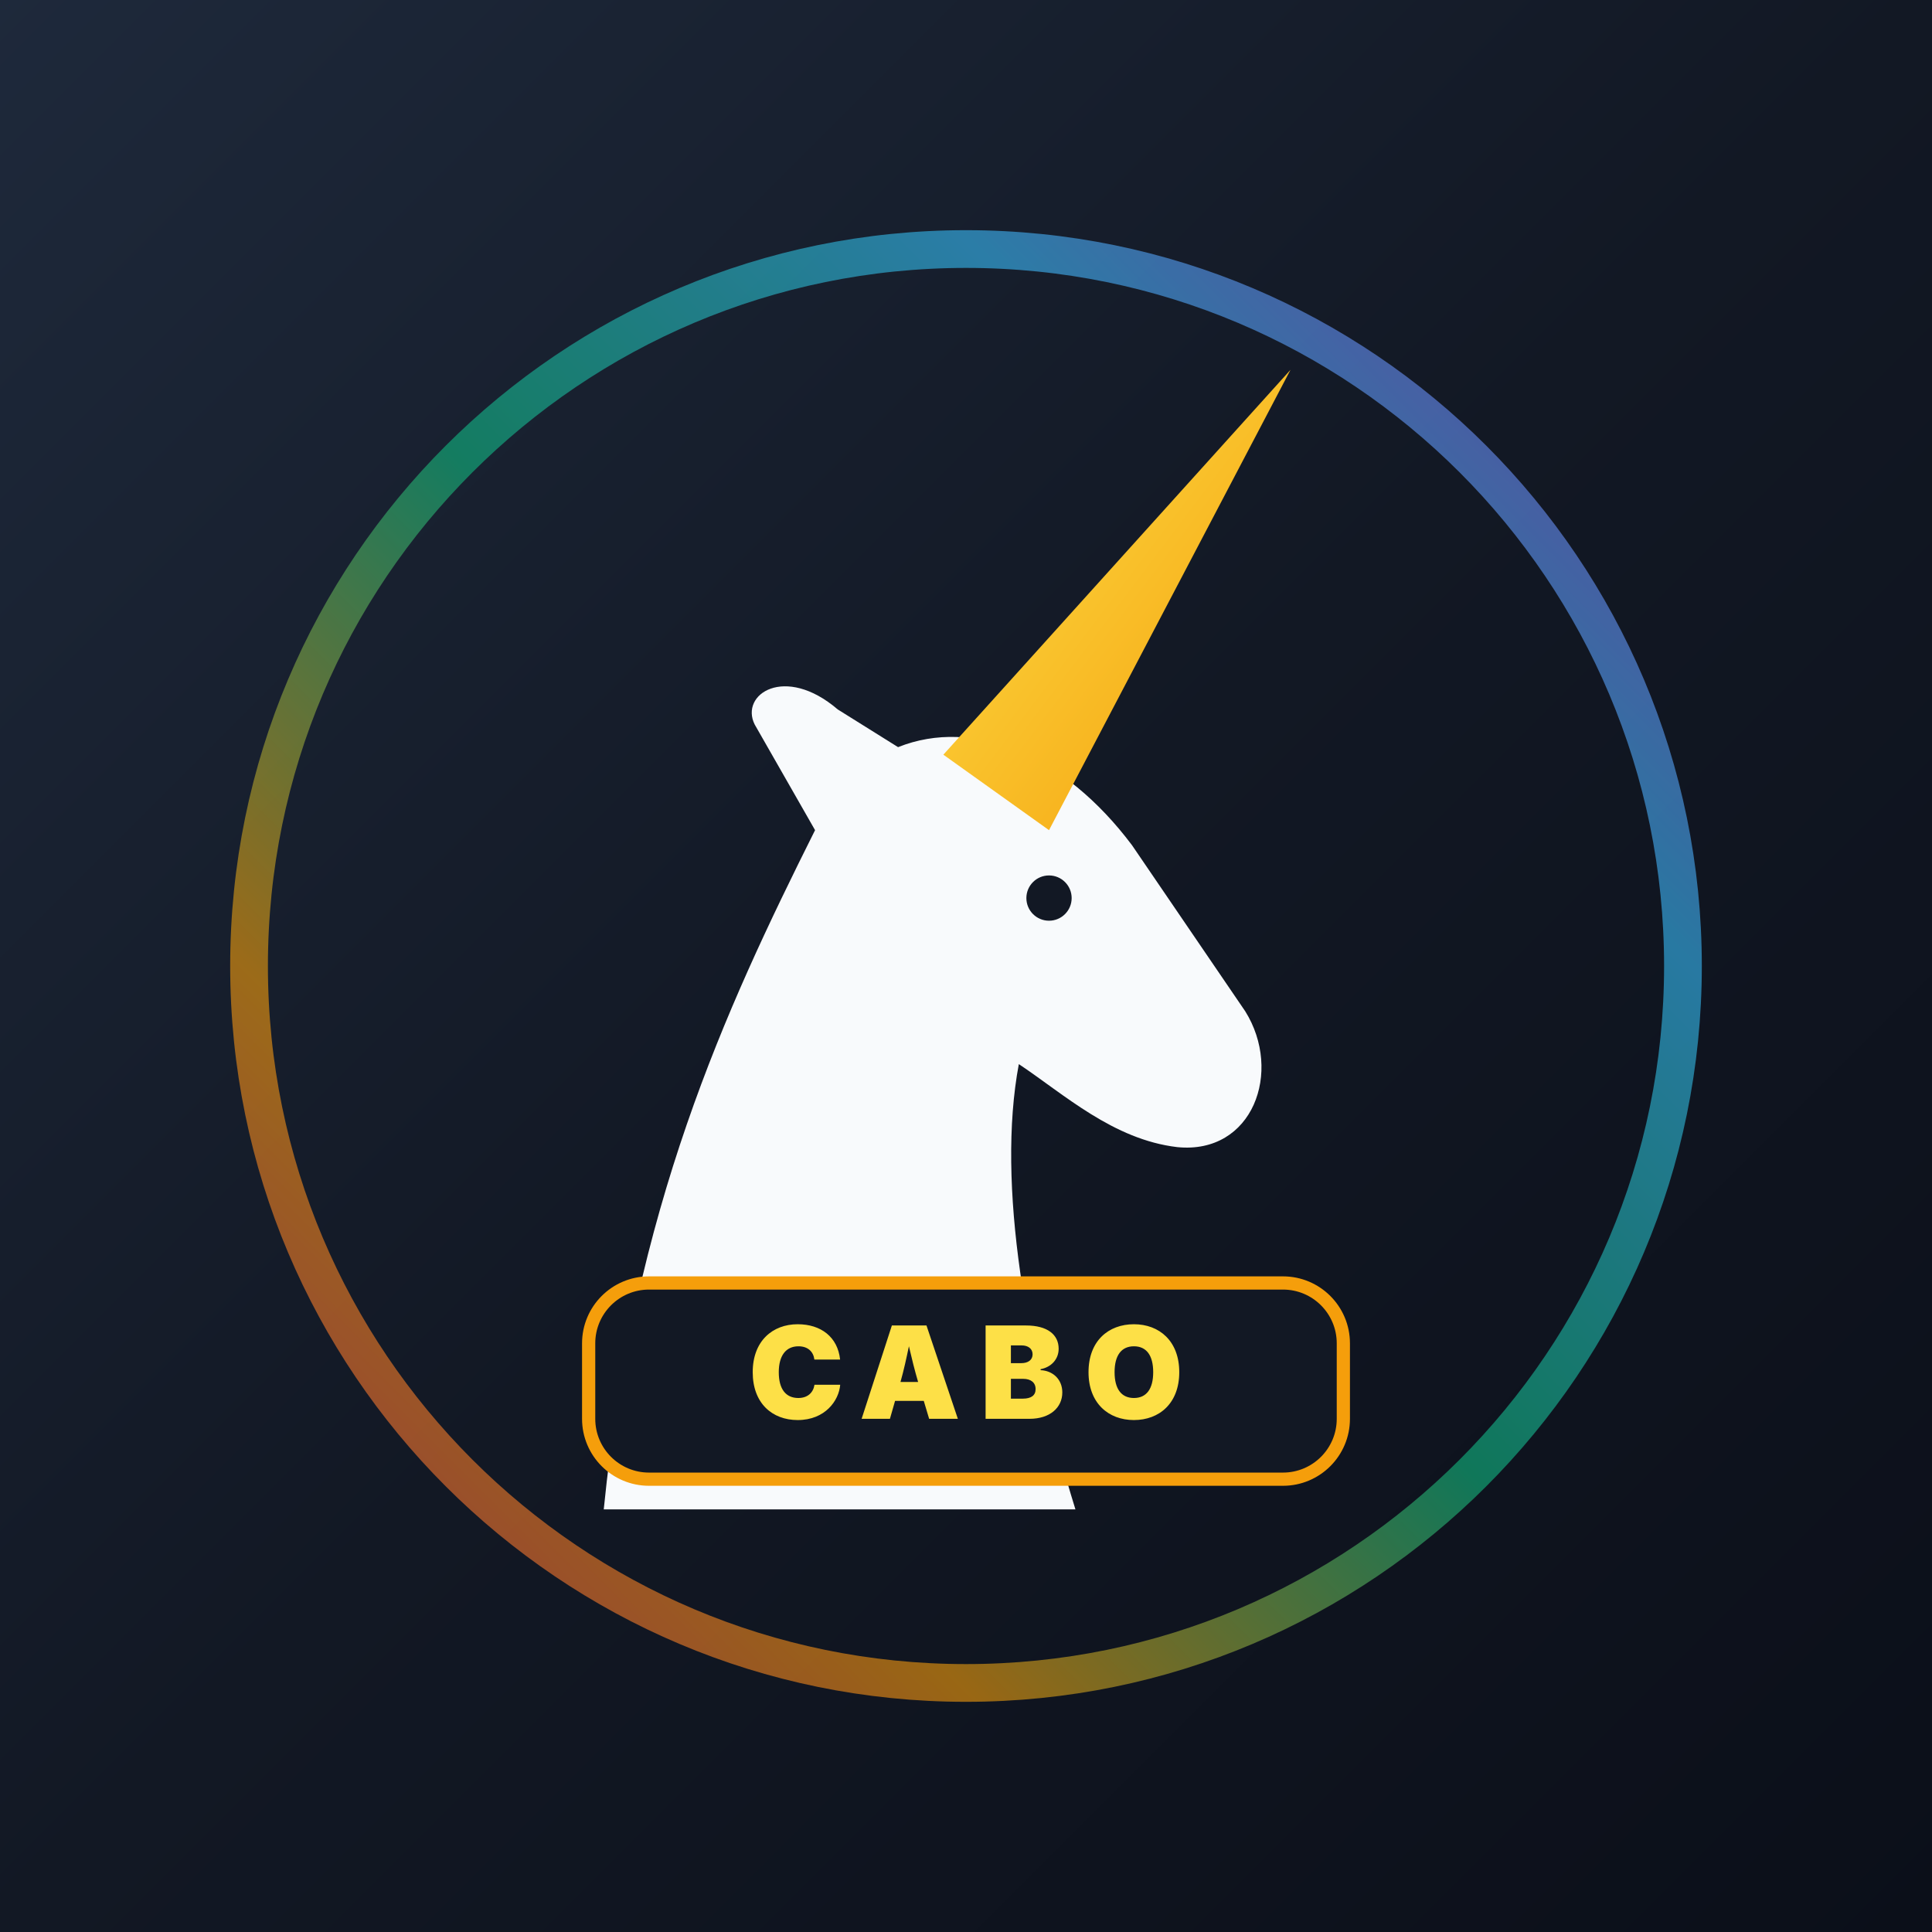
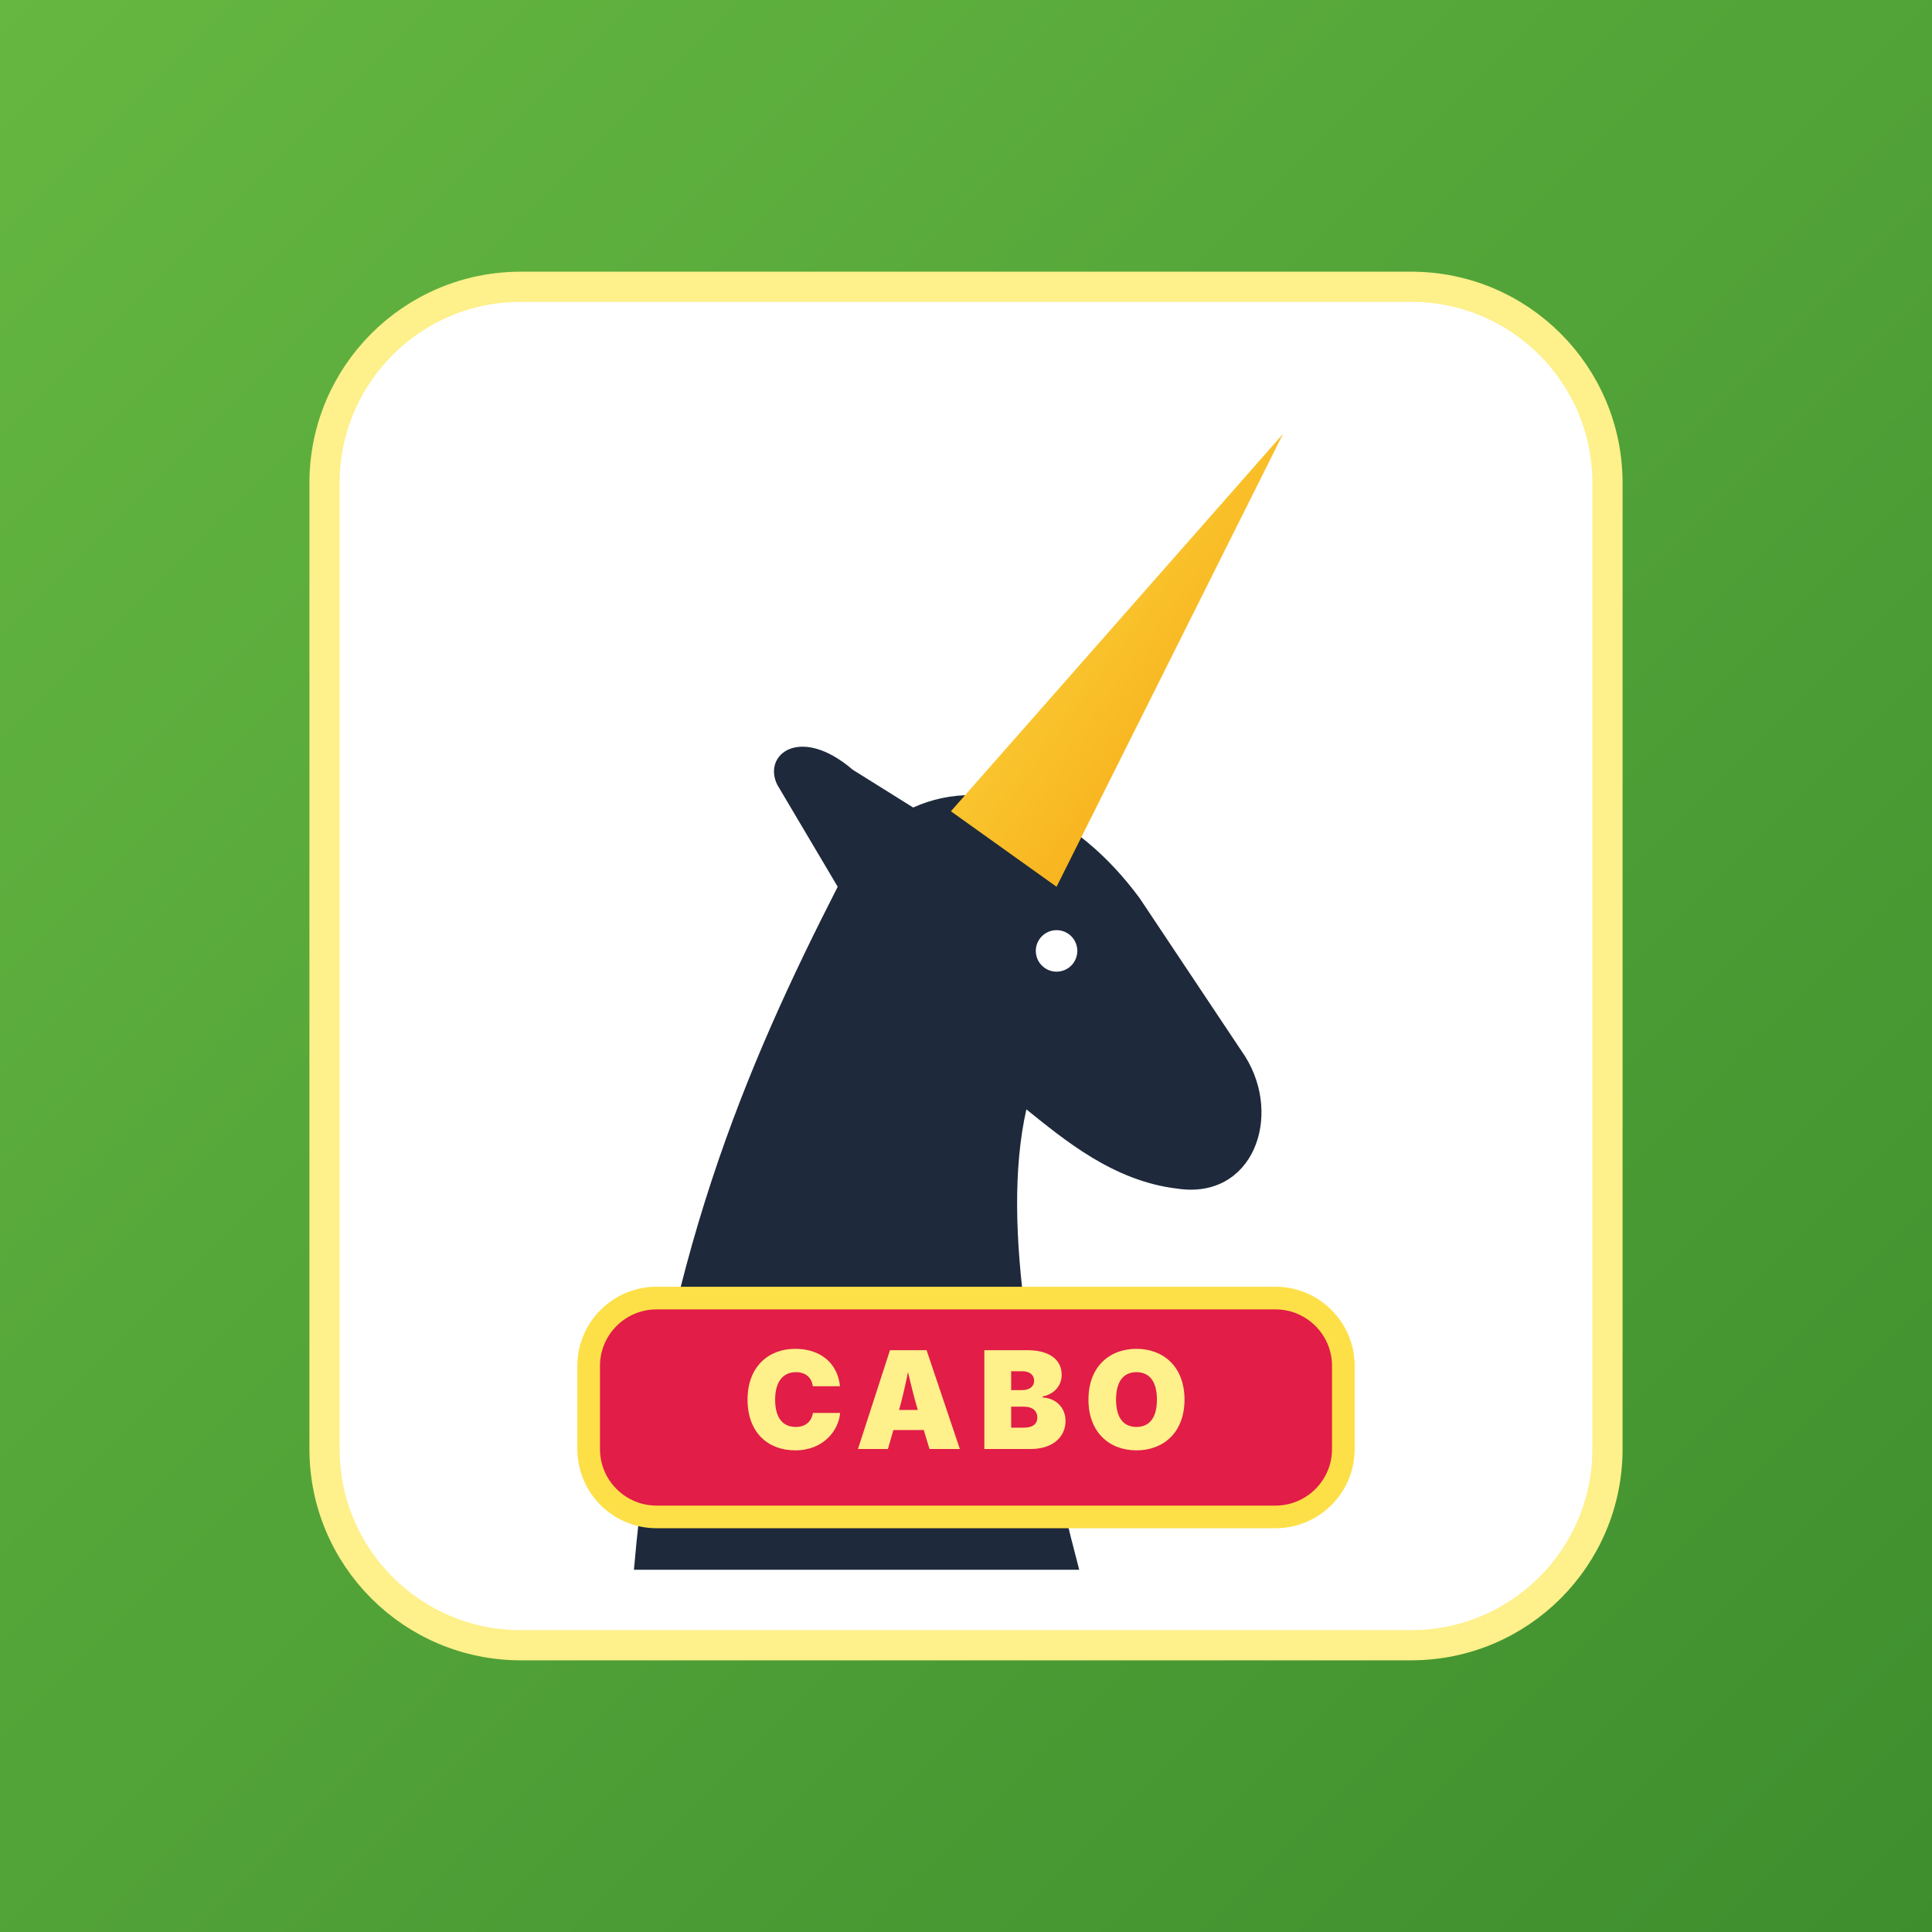
<svg xmlns="http://www.w3.org/2000/svg" viewBox="0 0 512 512">
  <defs>
-     <linearGradient id="bg" x1="0%" y1="0%" x2="100%" y2="100%">
-       <stop offset="0%" stop-color="#1E293B" />
-       <stop offset="50%" stop-color="#121824" />
-       <stop offset="100%" stop-color="#0B0F19" />
-     </linearGradient>
-     <linearGradient id="rainbow" x1="0%" y1="100%" x2="100%" y2="0%">
-       <stop offset="0%" stop-color="#F43F5E" />
-       <stop offset="25%" stop-color="#F59E0B" />
-       <stop offset="50%" stop-color="#10B981" />
-       <stop offset="75%" stop-color="#38BDF8" />
-       <stop offset="100%" stop-color="#A855F7" />
+     <linearGradient id="boxGreen" x1="0%" y1="0%" x2="100%" y2="100%">
+       <stop offset="0%" stop-color="#65B741" />
+       <stop offset="100%" stop-color="#3E8E2E" />
    </linearGradient>
    <linearGradient id="horn" x1="0%" y1="0%" x2="100%" y2="100%">
      <stop offset="0%" stop-color="#FDE047" />
      <stop offset="100%" stop-color="#F59E0B" />
    </linearGradient>
  </defs>
-   <rect width="512" height="512" fill="url(#bg)" />
-   <circle cx="256" cy="256" r="190" fill="none" stroke="url(#rainbow)" stroke-width="10" opacity="0.6" />
-   <path d="M 160 400 C 168 320 192 268 216 220 L 200 192 C 196 184 208 176 222 188 L 238 198 C 258 190 282 200 300 224 L 330 268 C 340 284 332 306 312 304 C 295 302 282 290 270 282 C 264 314 272 358 285 400 Z" fill="#F8FAFC" />
-   <polygon points="250,200 342,98 278,220" fill="url(#horn)" />
-   <circle cx="278" cy="238" r="6" fill="#121824" />
-   <rect x="156" y="340" width="200" height="52" rx="16" fill="#121824" stroke="#F59E0B" stroke-width="3.5" />
-   <text x="256" y="376" text-anchor="middle" font-family="system-ui, -apple-system, sans-serif" font-size="34" font-weight="900" letter-spacing="5" fill="#FDE047">CABO</text>
+   <rect width="512" height="512" fill="url(#boxGreen)" />
+   <rect x="86" y="76" width="340" height="360" rx="52" fill="#FFFFFF" stroke="#FEF08A" stroke-width="8" />
+   <path d="M 168 416 C 175 335 198 282 222 235 L 206 208 C 202 200 212 192 226 204 L 242 214 C 262 205 285 215 302 238 L 330 280 C 340 296 332 318 312 315 C 295 313 282 302 272 294 C 265 325 274 370 286 416 Z" fill="#1E293B" />
+   <polygon points="252,215 340,115 280,235" fill="url(#horn)" />
+   <circle cx="280" cy="252" r="5.5" fill="#FFFFFF" />
+   <rect x="156" y="344" width="200" height="58" rx="18" fill="#E11D48" stroke="#FDE047" stroke-width="6" />
+   <text x="256" y="384" text-anchor="middle" font-family="system-ui, -apple-system, sans-serif" font-size="36" font-weight="900" letter-spacing="4" fill="#FEF08A">CABO</text>
</svg>
